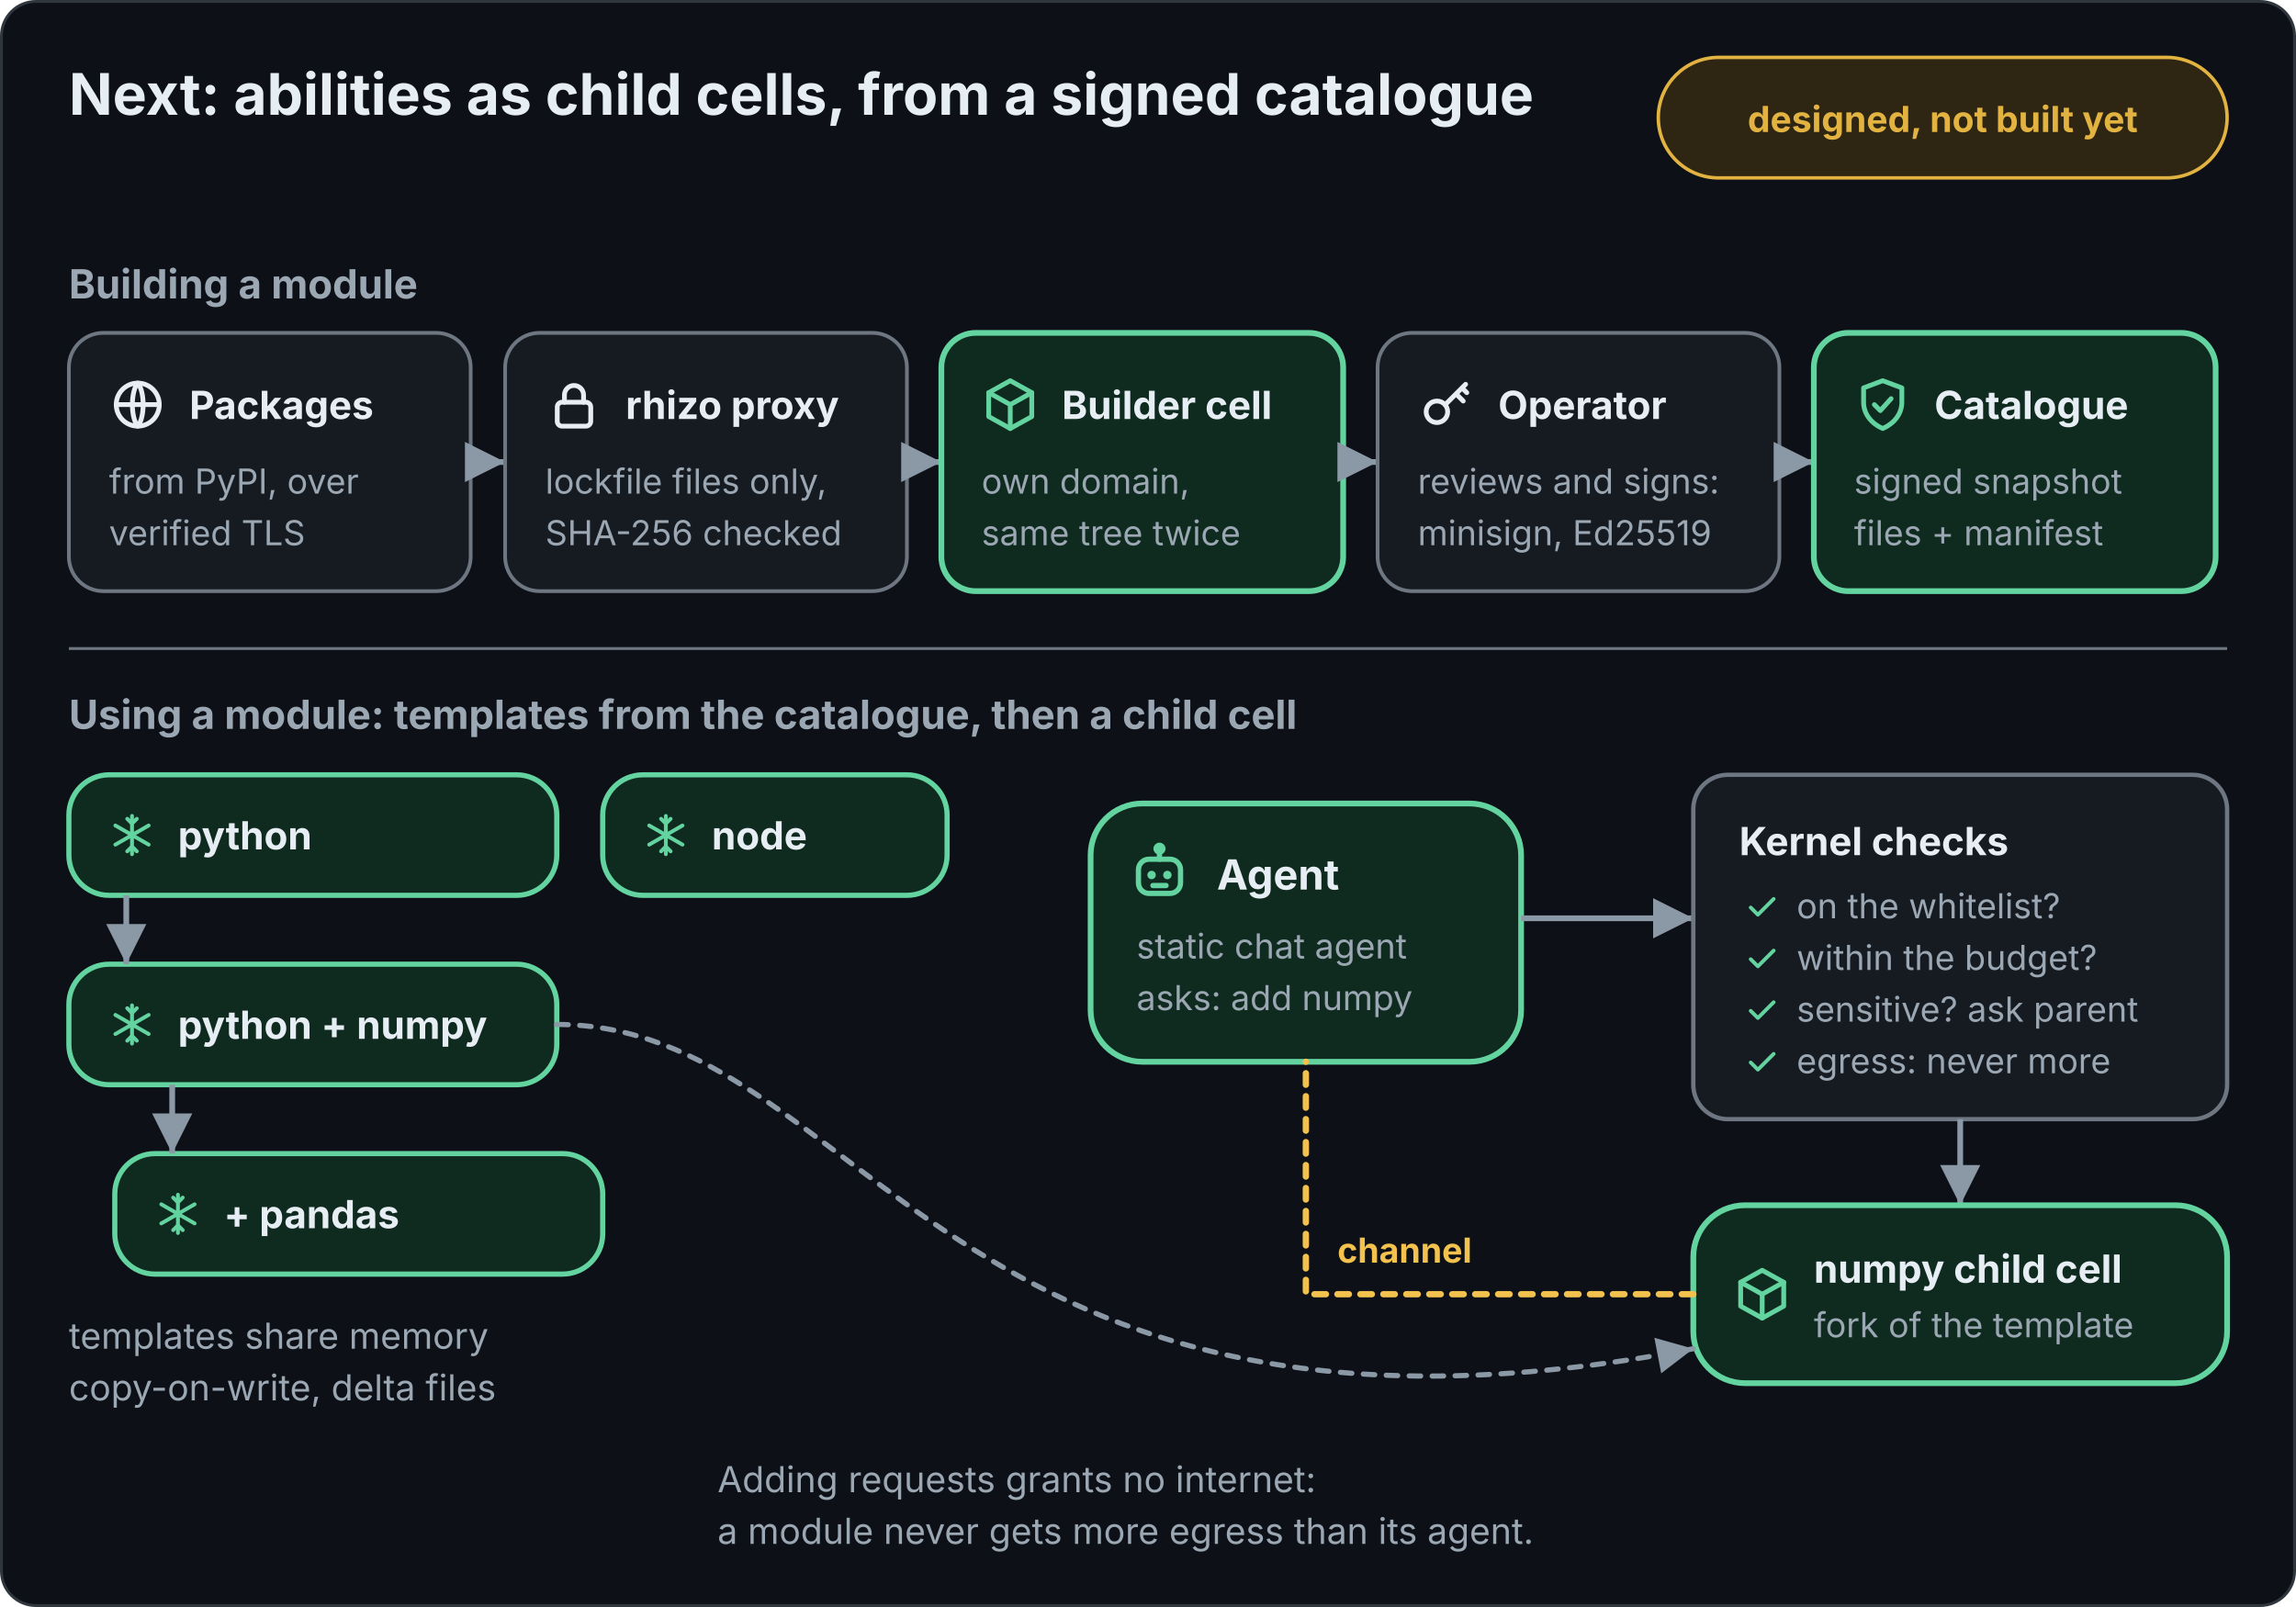
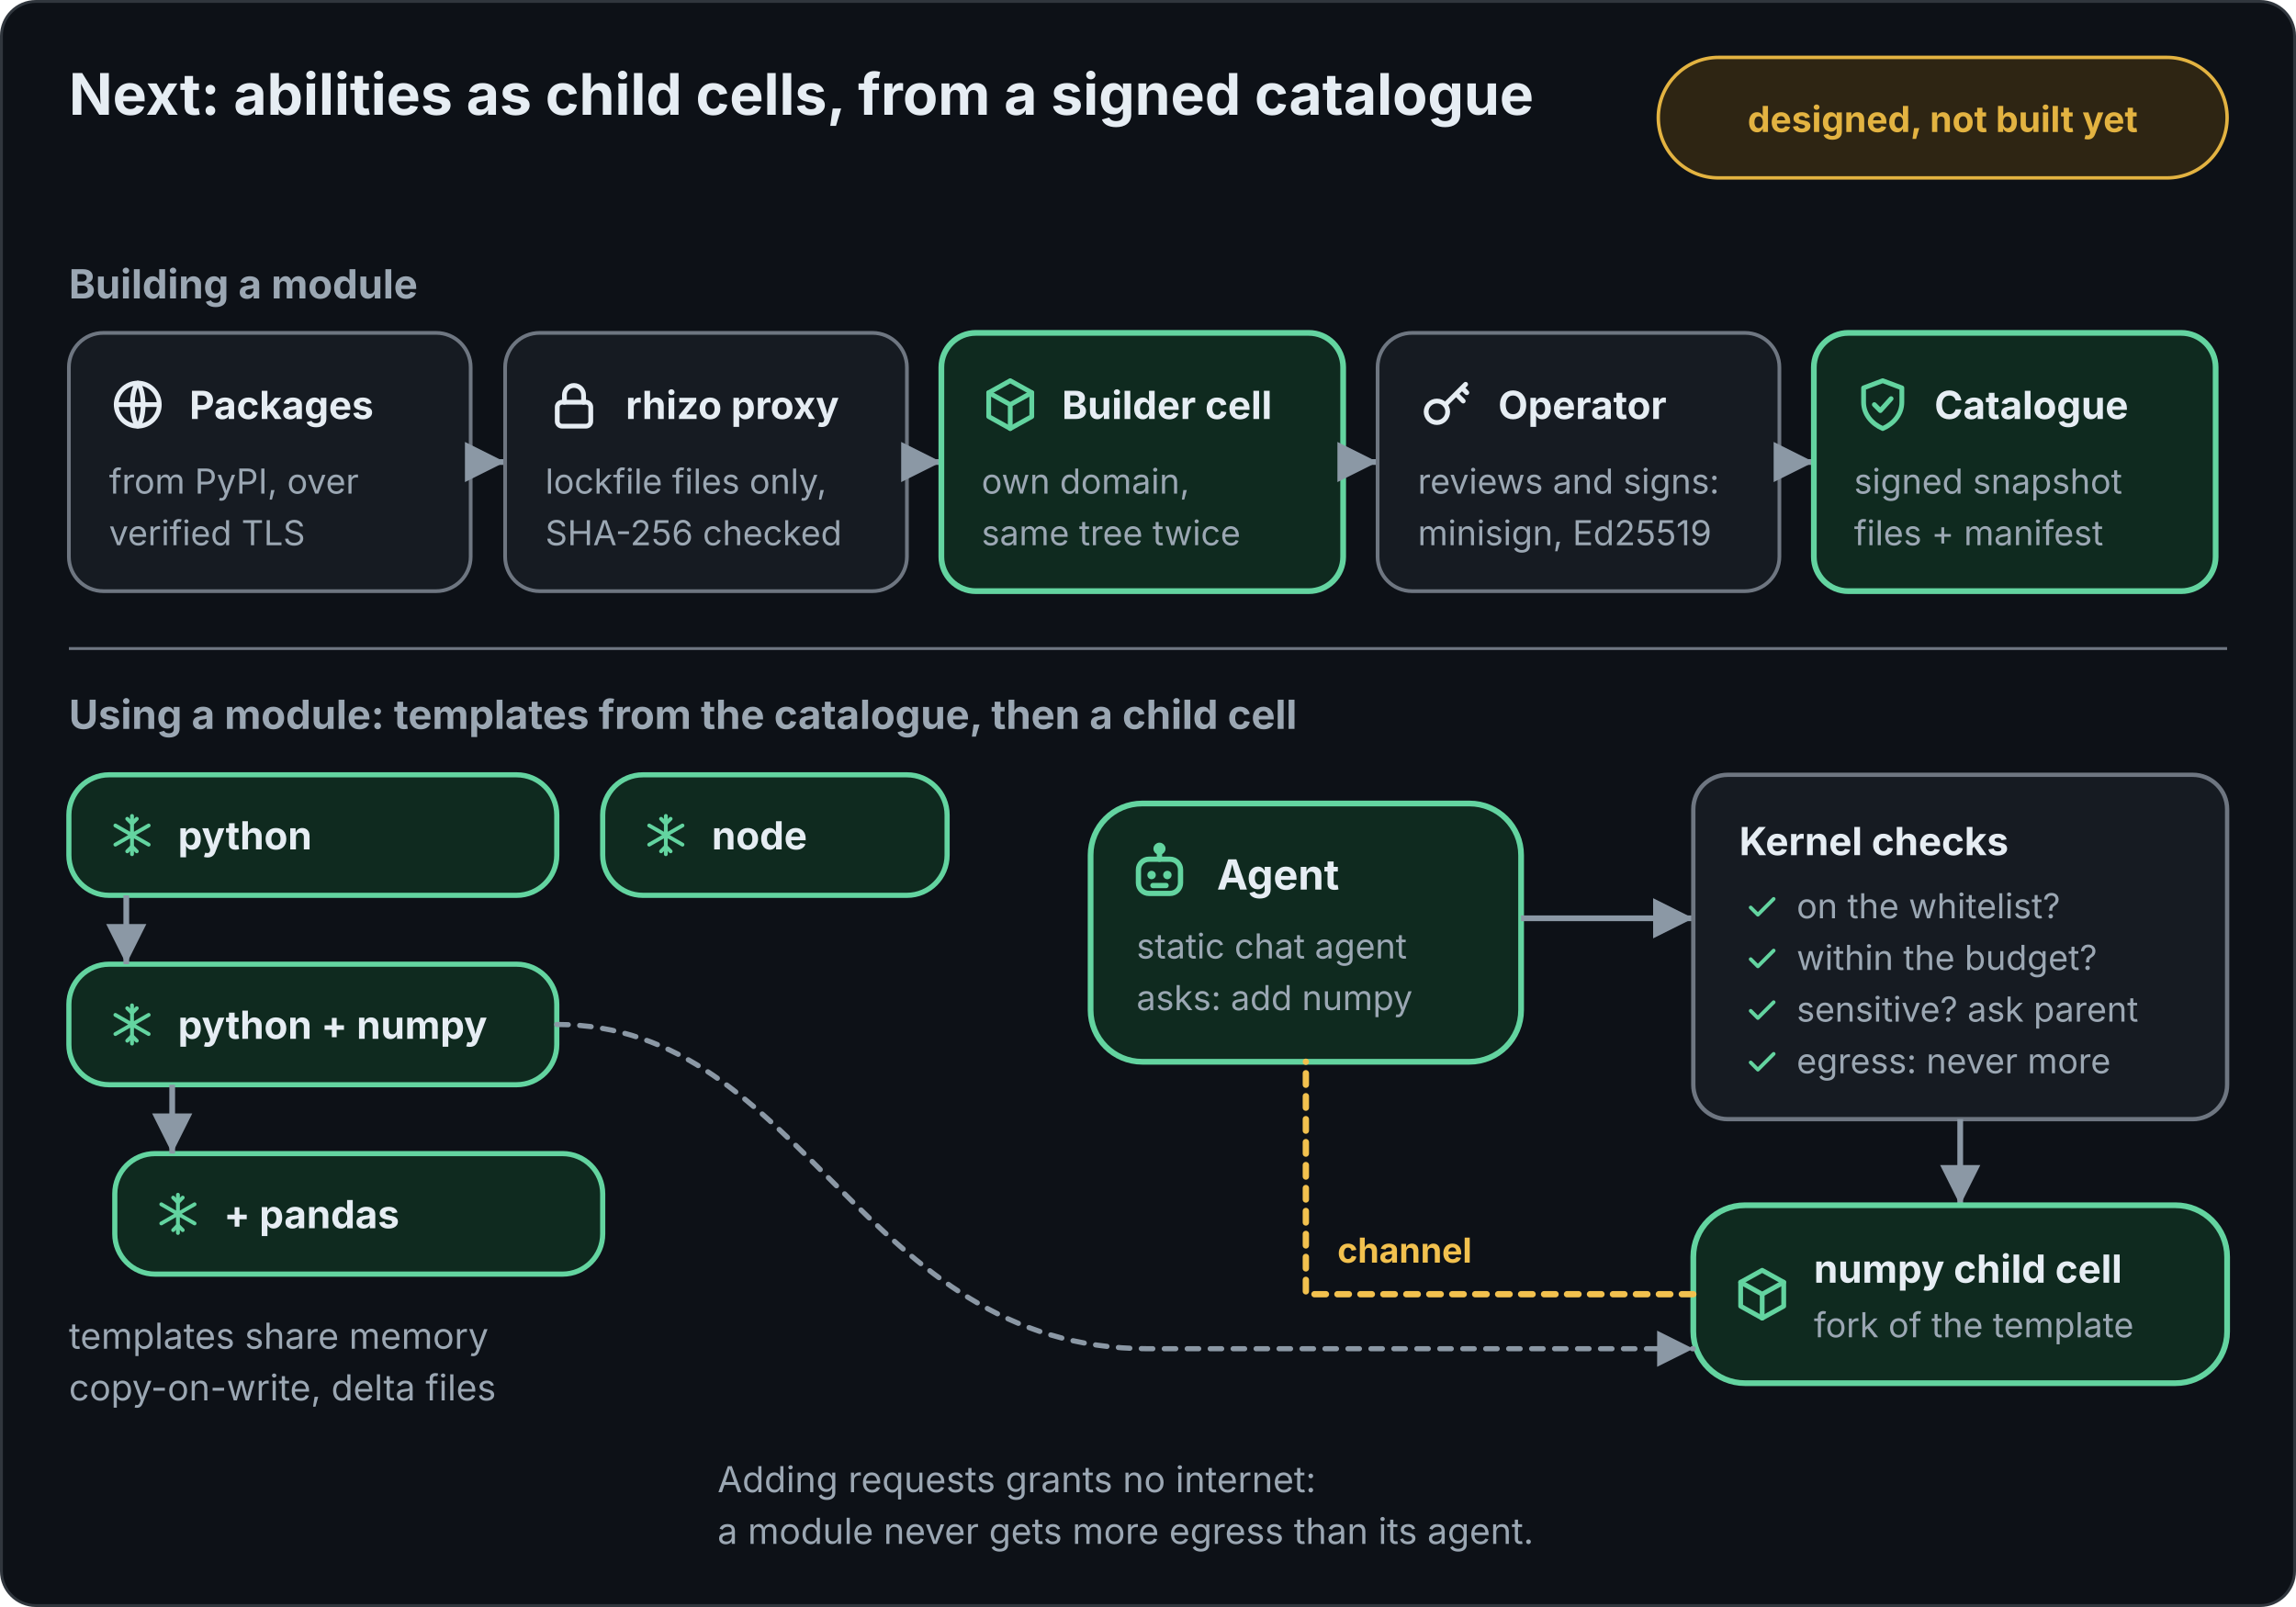
<svg xmlns="http://www.w3.org/2000/svg" viewBox="0 0 800 560" width="800" height="560" role="img" font-family="Inter, -apple-system, Segoe UI, Helvetica, Arial, sans-serif">
  <defs>
-     <marker id="a" viewBox="0 0 10 10" refX="10" refY="5" markerWidth="7" markerHeight="7" orient="auto-start-reverse">
+     <marker id="a" viewBox="0 0 10 10" refX="10" refY="5" markerWidth="7" markerHeight="7" orient="auto">
      <path d="M0 0L10 5L0 10z" fill="#8b98a5" />
    </marker>
-     <marker id="g" viewBox="0 0 10 10" refX="10" refY="5" markerWidth="7" markerHeight="7" orient="auto-start-reverse">
+     <marker id="g" viewBox="0 0 10 10" refX="10" refY="5" markerWidth="7" markerHeight="7" orient="auto">
      <path d="M0 0L10 5L0 10z" fill="#63d4a0" />
    </marker>
-     <marker id="b" viewBox="0 0 10 10" refX="10" refY="5" markerWidth="7" markerHeight="7" orient="auto-start-reverse">
+     <marker id="b" viewBox="0 0 10 10" refX="10" refY="5" markerWidth="7" markerHeight="7" orient="auto">
      <path d="M0 0L10 5L0 10z" fill="#79b8ff" />
    </marker>
-     <marker id="o" viewBox="0 0 10 10" refX="10" refY="5" markerWidth="7" markerHeight="7" orient="auto-start-reverse">
+     <marker id="o" viewBox="0 0 10 10" refX="10" refY="5" markerWidth="7" markerHeight="7" orient="auto">
      <path d="M0 0L10 5L0 10z" fill="#f2c14e" />
    </marker>
-     <marker id="r" viewBox="0 0 10 10" refX="10" refY="5" markerWidth="7" markerHeight="7" orient="auto-start-reverse">
+     <marker id="r" viewBox="0 0 10 10" refX="10" refY="5" markerWidth="7" markerHeight="7" orient="auto">
      <path d="M0 0L10 5L0 10z" fill="#ff8a80" />
+     </marker>
+     <marker id="c" viewBox="0 0 10 10" refX="10" refY="5" markerWidth="7" markerHeight="7" orient="auto">
+       <path d="M0 0L10 5L0 10z" fill="#63d4a0" />
    </marker>
  </defs>
  <rect class="bg" x="0.5" y="0.5" width="799" height="559" rx="12" fill="#0d1117" stroke="#30363d" />
  <text x="24" y="40" font-size="20" fill="#e6edf3" font-weight="700">Next: abilities as child cells, from a signed catalogue</text>
  <rect x="577.8" y="20" width="198.2" height="42" rx="21" fill="#2e2513" stroke="#e3b341" stroke-width="1.2" />
  <text x="676.9" y="46" font-size="12.5" fill="#e3b341" font-weight="700" text-anchor="middle">designed, not built yet</text>
  <text x="24" y="104" font-size="14" fill="#9ba7b3" font-weight="700">Building a module</text>
  <rect x="24" y="116" width="140" height="90" rx="12" fill="#161b22" stroke="#6e7681" stroke-width="1.3" />
  <g transform="translate(38 131) scale(0.833333)" fill="none" stroke="#e6edf3" stroke-width="2" stroke-linecap="round" stroke-linejoin="round">
    <circle cx="12" cy="12" r="9" />
    <path d="M3 12h18" />
    <path d="M12 3c3 3.5 3 14.5 0 18M12 3c-3 3.5-3 14.5 0 18" />
  </g>
  <text x="66" y="146" font-size="13.5" fill="#e6edf3" font-weight="700">Packages</text>
  <text x="38" y="172" font-size="12" fill="#9ba7b3">from PyPI, over</text>
  <text x="38" y="190" font-size="12" fill="#9ba7b3">verified TLS</text>
  <line x1="164" y1="161" x2="176" y2="161" stroke="#8b98a5" stroke-width="2" marker-end="url(#a)" />
  <rect x="176" y="116" width="140" height="90" rx="12" fill="#161b22" stroke="#6e7681" stroke-width="1.3" />
  <g transform="translate(190 131) scale(0.833333)" fill="none" stroke="#e6edf3" stroke-width="2" stroke-linecap="round" stroke-linejoin="round">
    <rect x="5" y="11" width="14" height="10" rx="2" />
    <path d="M8 11V8a4 4 0 0 1 8 0v3" />
  </g>
  <text x="218" y="146" font-size="13.5" fill="#e6edf3" font-weight="700">rhizo proxy</text>
  <text x="190" y="172" font-size="12" fill="#9ba7b3">lockfile files only,</text>
  <text x="190" y="190" font-size="12" fill="#9ba7b3">SHA-256 checked</text>
  <line x1="316" y1="161" x2="328" y2="161" stroke="#8b98a5" stroke-width="2" marker-end="url(#a)" />
  <rect x="328" y="116" width="140" height="90" rx="12" fill="#0f2a1f" stroke="#63d4a0" stroke-width="2" />
  <g transform="translate(342 131) scale(0.833333)" fill="none" stroke="#63d4a0" stroke-width="2" stroke-linecap="round" stroke-linejoin="round">
    <path d="M12 2l9 5v10l-9 5-9-5V7z" />
    <path d="M3 7l9 5 9-5M12 12v10" />
  </g>
  <text x="370" y="146" font-size="13.5" fill="#e6edf3" font-weight="700">Builder cell</text>
  <text x="342" y="172" font-size="12" fill="#9ba7b3">own domain,</text>
  <text x="342" y="190" font-size="12" fill="#9ba7b3">same tree twice</text>
  <line x1="468" y1="161" x2="480" y2="161" stroke="#8b98a5" stroke-width="2" marker-end="url(#a)" />
  <rect x="480" y="116" width="140" height="90" rx="12" fill="#161b22" stroke="#6e7681" stroke-width="1.3" />
  <g transform="translate(494 131) scale(0.833333)" fill="none" stroke="#e6edf3" stroke-width="2" stroke-linecap="round" stroke-linejoin="round">
    <circle cx="8" cy="15" r="4.5" />
    <path d="M11.5 12L20 3.5M16 7.5l3 3M18.5 5l2 2" />
  </g>
  <text x="522" y="146" font-size="13.5" fill="#e6edf3" font-weight="700">Operator</text>
  <text x="494" y="172" font-size="12" fill="#9ba7b3">reviews and signs:</text>
  <text x="494" y="190" font-size="12" fill="#9ba7b3">minisign, Ed25519</text>
  <line x1="620" y1="161" x2="632" y2="161" stroke="#8b98a5" stroke-width="2" marker-end="url(#a)" />
  <rect x="632" y="116" width="140" height="90" rx="12" fill="#0f2a1f" stroke="#63d4a0" stroke-width="2" />
  <g transform="translate(646 131) scale(0.833333)" fill="none" stroke="#63d4a0" stroke-width="2" stroke-linecap="round" stroke-linejoin="round">
    <path d="M12 2l8 3v6c0 5-3.4 9-8 11-4.6-2-8-6-8-11V5z" fill="none" />
    <path d="M8.5 12l2.5 2.5 4.5-5" />
  </g>
  <text x="674" y="146" font-size="13.5" fill="#e6edf3" font-weight="700">Catalogue</text>
  <text x="646" y="172" font-size="12" fill="#9ba7b3">signed snapshot</text>
  <text x="646" y="190" font-size="12" fill="#9ba7b3">files + manifest</text>
  <line x1="24" y1="226" x2="776" y2="226" stroke="#6e7681" stroke-width="1" />
  <text x="24" y="254" font-size="14" fill="#9ba7b3" font-weight="700">Using a module: templates from the catalogue, then a child cell</text>
  <rect x="24" y="270" width="170" height="42" rx="14" fill="#0f2a1f" stroke="#63d4a0" stroke-width="1.8" />
  <g transform="translate(38 283) scale(0.666667)" fill="none" stroke="#63d4a0" stroke-width="2" stroke-linecap="round" stroke-linejoin="round">
    <path d="M12 2v20M3.3 7l17.4 10M3.3 17L20.7 7" />
    <path d="M9.5 3.5L12 6l2.5-2.5M9.5 20.5L12 18l2.5 2.5" />
  </g>
  <text x="62" y="296" font-size="13.5" fill="#e6edf3" font-weight="700">python</text>
  <rect x="24" y="336" width="170" height="42" rx="14" fill="#0f2a1f" stroke="#63d4a0" stroke-width="1.8" />
  <g transform="translate(38 349) scale(0.666667)" fill="none" stroke="#63d4a0" stroke-width="2" stroke-linecap="round" stroke-linejoin="round">
    <path d="M12 2v20M3.3 7l17.4 10M3.3 17L20.7 7" />
    <path d="M9.5 3.5L12 6l2.5-2.5M9.5 20.5L12 18l2.5 2.5" />
  </g>
  <text x="62" y="362" font-size="13.5" fill="#e6edf3" font-weight="700">python + numpy</text>
  <rect x="40" y="402" width="170" height="42" rx="14" fill="#0f2a1f" stroke="#63d4a0" stroke-width="1.8" />
  <g transform="translate(54 415) scale(0.666667)" fill="none" stroke="#63d4a0" stroke-width="2" stroke-linecap="round" stroke-linejoin="round">
    <path d="M12 2v20M3.3 7l17.4 10M3.3 17L20.7 7" />
    <path d="M9.5 3.5L12 6l2.5-2.5M9.5 20.5L12 18l2.5 2.5" />
  </g>
  <text x="78" y="428" font-size="13.5" fill="#e6edf3" font-weight="700">+ pandas</text>
  <rect x="210" y="270" width="120" height="42" rx="14" fill="#0f2a1f" stroke="#63d4a0" stroke-width="1.8" />
  <g transform="translate(224 283) scale(0.666667)" fill="none" stroke="#63d4a0" stroke-width="2" stroke-linecap="round" stroke-linejoin="round">
    <path d="M12 2v20M3.3 7l17.4 10M3.3 17L20.7 7" />
    <path d="M9.5 3.5L12 6l2.5-2.5M9.5 20.5L12 18l2.5 2.5" />
  </g>
  <text x="248" y="296" font-size="13.5" fill="#e6edf3" font-weight="700">node</text>
  <line x1="44" y1="312" x2="44" y2="336" stroke="#8b98a5" stroke-width="2" marker-end="url(#a)" />
  <line x1="60" y1="378" x2="60" y2="402" stroke="#8b98a5" stroke-width="2" marker-end="url(#a)" />
  <text x="24" y="470" font-size="12.5" fill="#9ba7b3">templates share memory</text>
  <text x="24" y="488" font-size="12.5" fill="#9ba7b3">copy-on-write, delta files</text>
  <rect x="380" y="280" width="150" height="90" rx="18" fill="#0f2a1f" stroke="#63d4a0" stroke-width="2" />
  <g transform="translate(393 293) scale(0.916667)" fill="none" stroke="#63d4a0" stroke-width="2" stroke-linecap="round" stroke-linejoin="round">
    <rect x="4" y="7" width="16" height="13" rx="4" fill="none" />
    <path d="M12 7V3.5" />
    <circle cx="12" cy="3" r="1.3" />
    <circle cx="9" cy="13" r="1.6" fill="#63d4a0" stroke="none" />
    <circle cx="15" cy="13" r="1.6" fill="#63d4a0" stroke="none" />
    <path d="M9.5 17h5" />
  </g>
  <text x="424" y="310" font-size="14.5" fill="#e6edf3" font-weight="700">Agent</text>
  <text x="396" y="334" font-size="12" fill="#9ba7b3">static chat agent</text>
  <text x="396" y="352" font-size="12" fill="#9ba7b3">asks: add numpy</text>
  <line x1="530" y1="320" x2="590" y2="320" stroke="#8b98a5" stroke-width="2" marker-end="url(#a)" />
  <rect x="590" y="270" width="186" height="120" rx="12" fill="#161b22" stroke="#6e7681" stroke-width="1.5" />
  <text x="606" y="298" font-size="13.5" fill="#e6edf3" font-weight="700">Kernel checks</text>
  <g transform="translate(608 310) scale(0.5)" fill="none" stroke="#63d4a0" stroke-width="2.6" stroke-linecap="round" stroke-linejoin="round">
    <path d="M4 12.5l5 5L20 6.5" />
  </g>
  <text x="626" y="320" font-size="12" fill="#9ba7b3">on the whitelist?</text>
  <g transform="translate(608 328) scale(0.5)" fill="none" stroke="#63d4a0" stroke-width="2.6" stroke-linecap="round" stroke-linejoin="round">
    <path d="M4 12.5l5 5L20 6.5" />
  </g>
  <text x="626" y="338" font-size="12" fill="#9ba7b3">within the budget?</text>
  <g transform="translate(608 346) scale(0.5)" fill="none" stroke="#63d4a0" stroke-width="2.6" stroke-linecap="round" stroke-linejoin="round">
    <path d="M4 12.5l5 5L20 6.5" />
  </g>
  <text x="626" y="356" font-size="12" fill="#9ba7b3">sensitive? ask parent</text>
  <g transform="translate(608 364) scale(0.5)" fill="none" stroke="#63d4a0" stroke-width="2.6" stroke-linecap="round" stroke-linejoin="round">
    <path d="M4 12.5l5 5L20 6.5" />
  </g>
  <text x="626" y="374" font-size="12" fill="#9ba7b3">egress: never more</text>
  <line x1="683" y1="390" x2="683" y2="420" stroke="#8b98a5" stroke-width="2" marker-end="url(#a)" />
  <rect x="590" y="420" width="186" height="62" rx="18" fill="#0f2a1f" stroke="#63d4a0" stroke-width="2" />
  <g transform="translate(604 441) scale(0.833333)" fill="none" stroke="#63d4a0" stroke-width="2" stroke-linecap="round" stroke-linejoin="round">
    <path d="M12 2l9 5v10l-9 5-9-5V7z" />
    <path d="M3 7l9 5 9-5M12 12v10" />
  </g>
  <text x="632" y="447" font-size="13.5" fill="#e6edf3" font-weight="700">numpy child cell</text>
  <text x="632" y="466" font-size="12" fill="#9ba7b3">fork of the template</text>
  <path d="M590 451 H 455 V 370" fill="none" stroke="#f2c14e" stroke-width="2.2" stroke-linecap="round" stroke-linejoin="round" stroke-dasharray="4 4" />
  <text x="466" y="440" font-size="12" fill="#f2c14e" font-weight="700">channel</text>
-   <path d="M194 357 C 300 357, 330 520, 590 470" fill="none" stroke="#8b98a5" stroke-width="1.8" stroke-linecap="round" stroke-linejoin="round" marker-end="url(#a)" stroke-dasharray="4 4" />
+   <path d="M194 357 C 280 357, 300 470, 400 470 H 590" fill="none" stroke="#8b98a5" stroke-width="1.8" stroke-linecap="round" stroke-linejoin="round" marker-end="url(#a)" stroke-dasharray="4 4" />
  <text x="250" y="520" font-size="12.5" fill="#9ba7b3">Adding requests grants no internet:</text>
  <text x="250" y="538" font-size="12.5" fill="#9ba7b3">a module never gets more egress than its agent.</text>
</svg>
